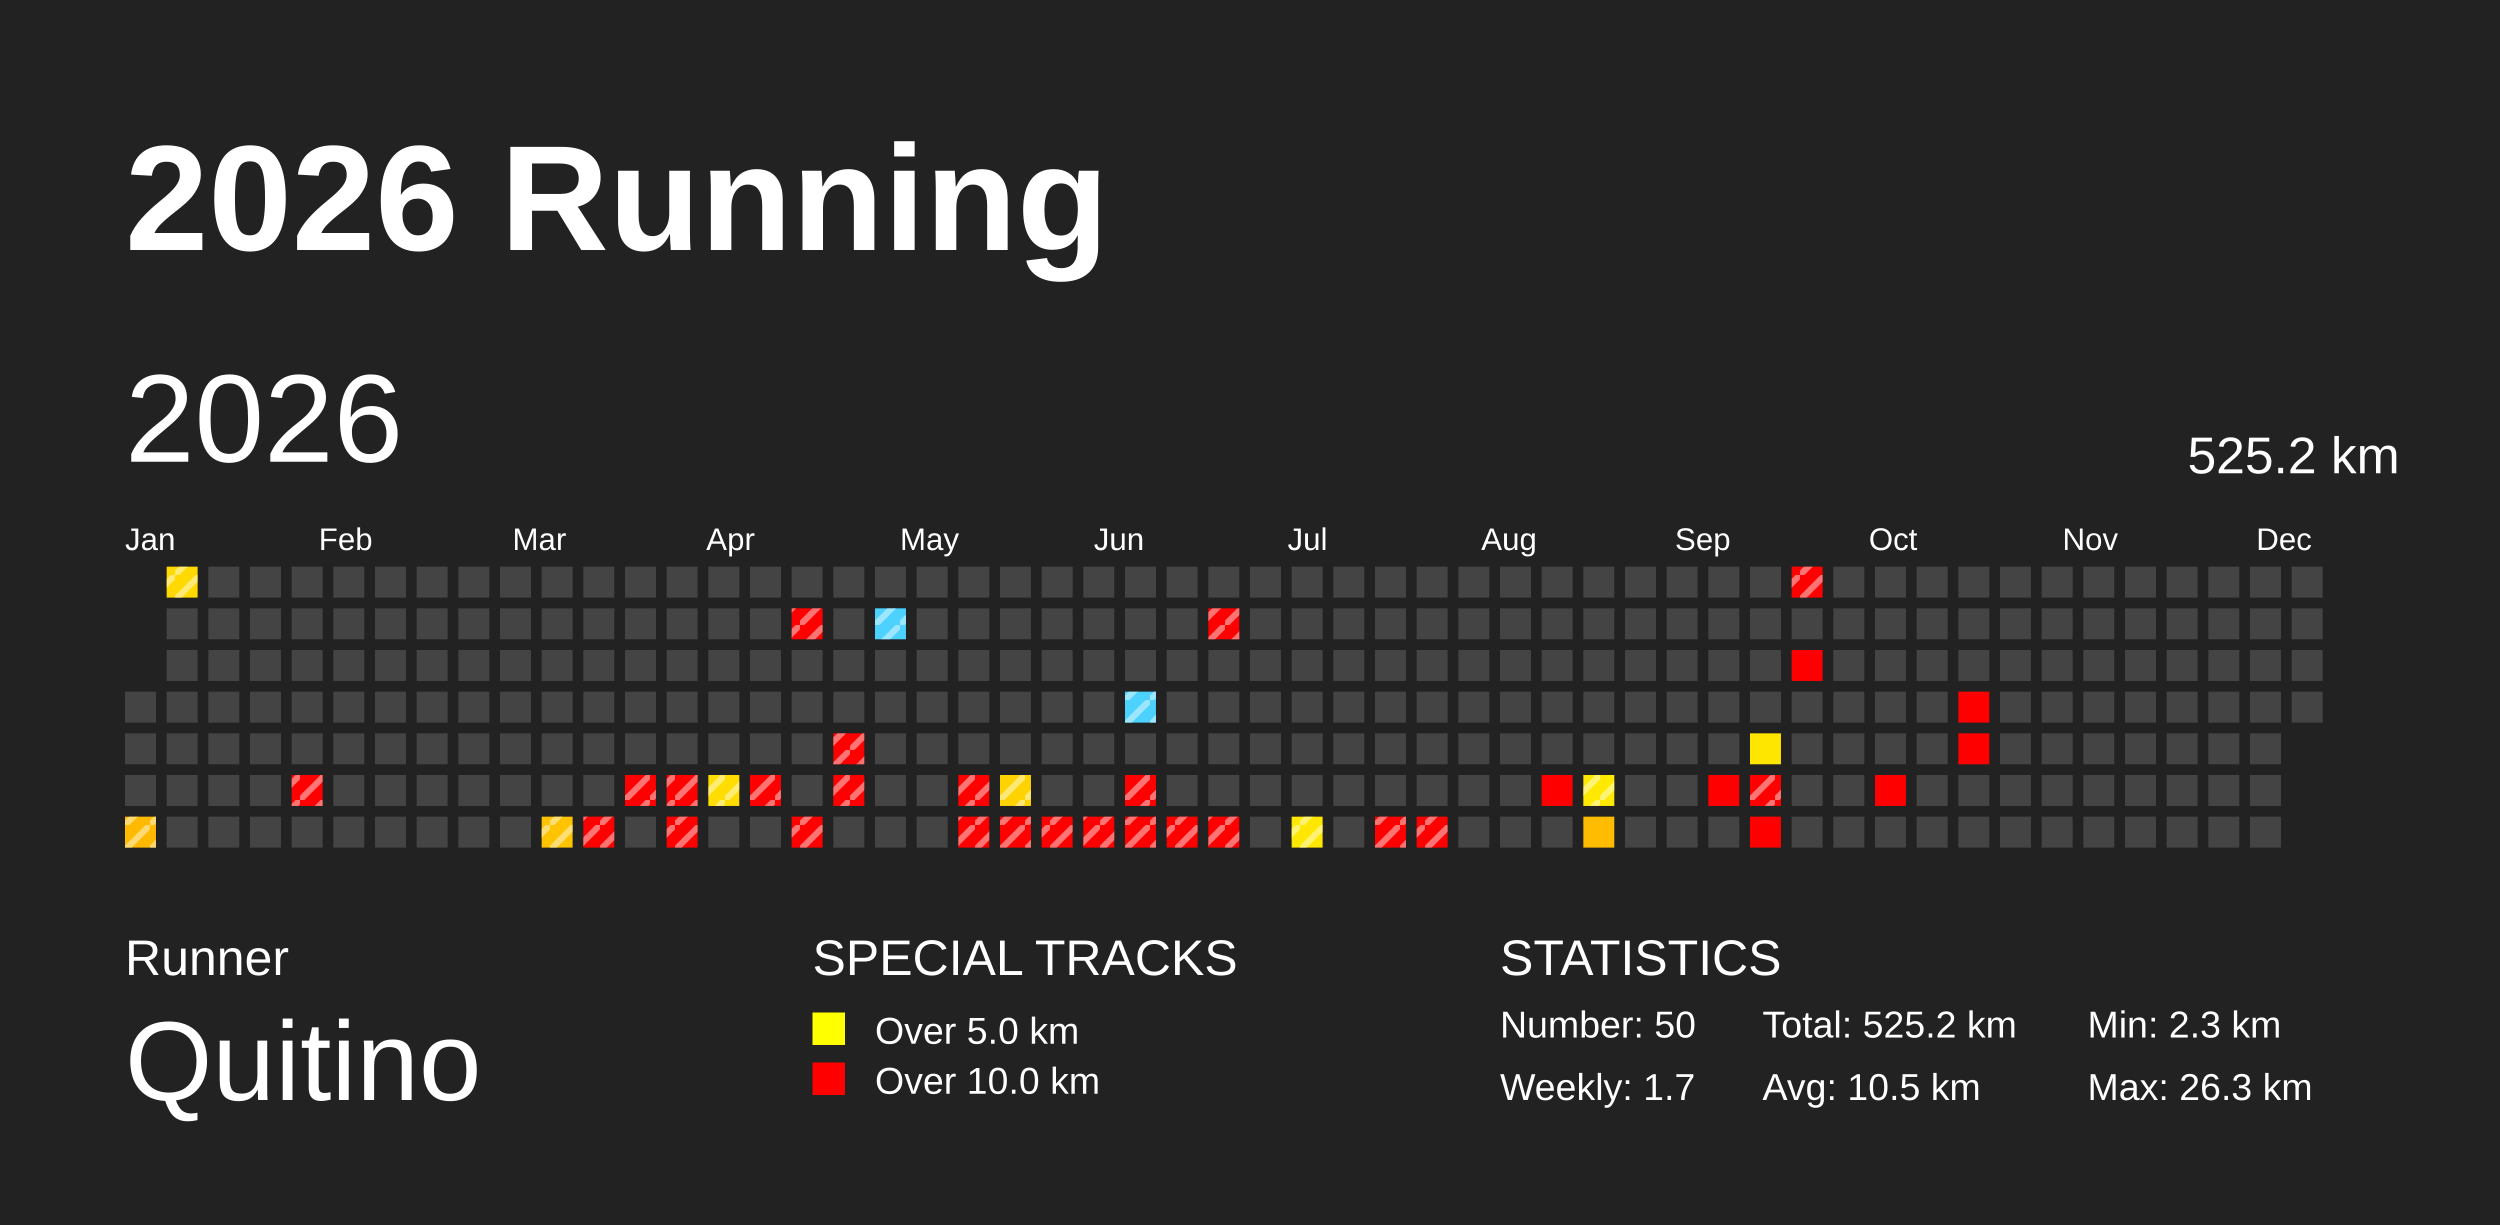
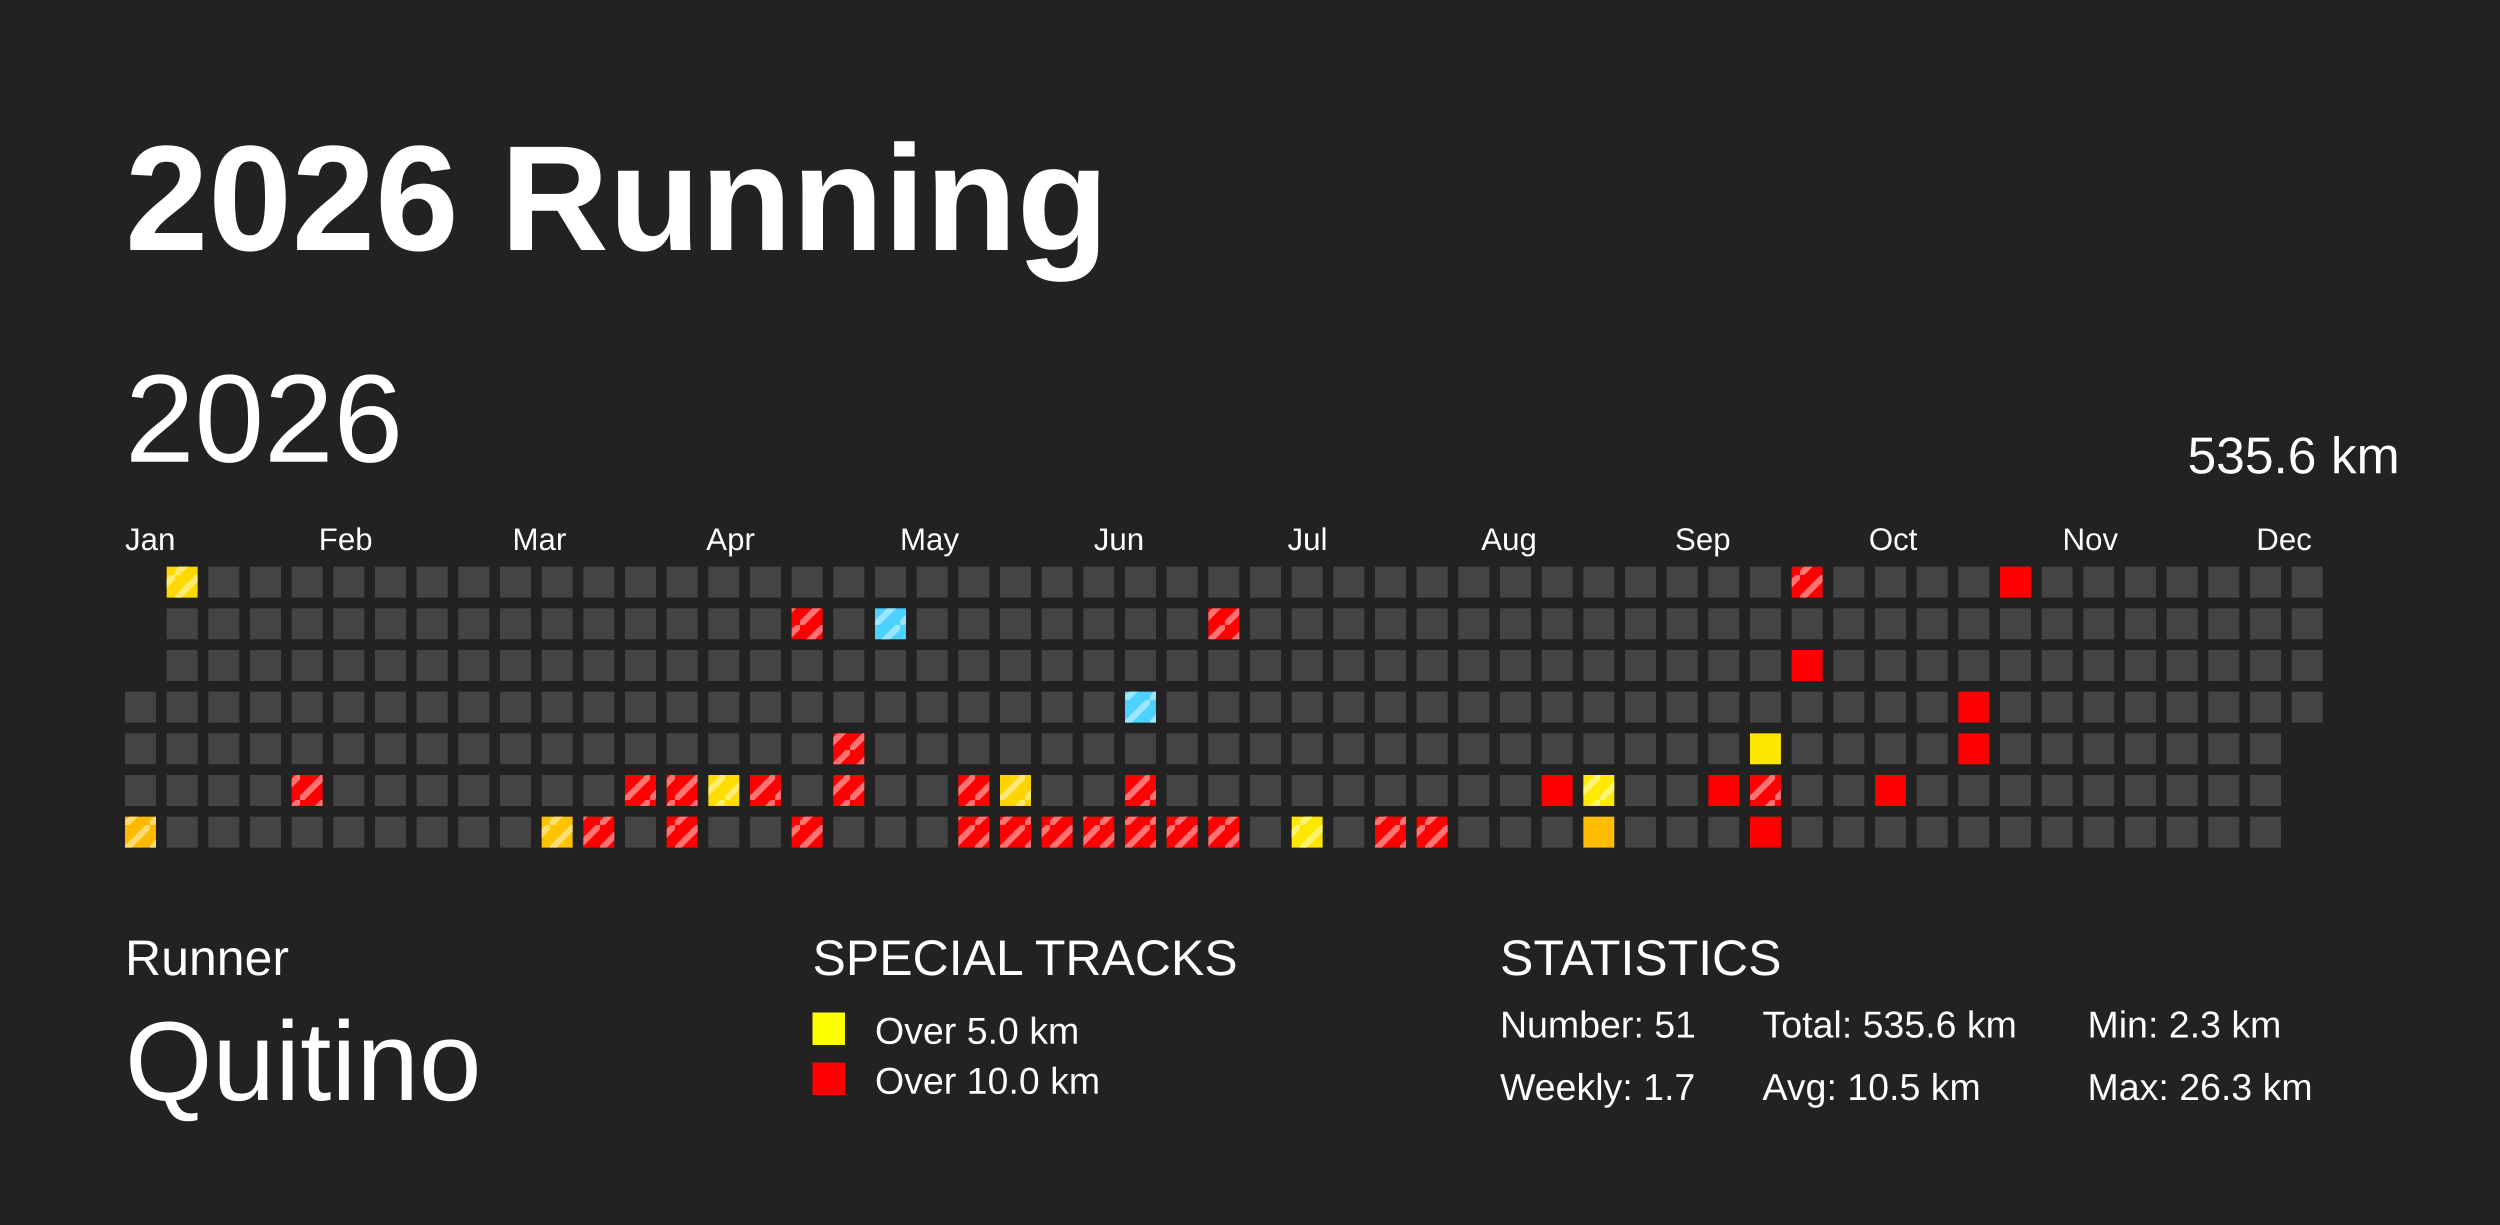
<svg xmlns="http://www.w3.org/2000/svg" baseProfile="full" height="98mm" version="1.1" viewBox="0,0,200,98" width="200mm">
  <defs>
    <pattern height="2" id="indoor-stripe" patternUnits="userSpaceOnUse" width="2">
      <line stroke="white" stroke-opacity="0.45" stroke-width="0.5" x1="0" x2="2" y1="2" y2="0" />
    </pattern>
  </defs>
  <rect fill="#222222" height="98" width="200" x="0" y="0" />
  <text fill="#FFFFFF" style="font-size:12px; font-family:Arial; font-weight:bold;" x="10" y="20">2026 Running</text>
  <text fill="#FFFFFF" style="font-size:4px; font-family:Arial" x="10" y="78">Runner</text>
  <text fill="#FFFFFF" style="font-size:9px; font-family:Arial" x="10" y="88">Quitino</text>
  <text fill="#FFFFFF" style="font-size:4px; font-family:Arial" x="65" y="78">SPECIAL TRACKS</text>
  <rect fill="yellow" height="2.6" width="2.6" x="65" y="81" />
  <text fill="#FFFFFF" style="font-size:3px; font-family:Arial" x="70" y="83.5">Over 5.0 km</text>
  <rect fill="red" height="2.6" width="2.6" x="65" y="85" />
  <text fill="#FFFFFF" style="font-size:3px; font-family:Arial" x="70" y="87.5">Over 10.0 km</text>
  <text fill="#FFFFFF" style="font-size:4px; font-family:Arial" x="120" y="78">STATISTICS</text>
-   <text fill="#FFFFFF" style="font-size:3px; font-family:Arial" x="120" y="83">Number: 50</text>
+   <text fill="#FFFFFF" style="font-size:3px; font-family:Arial" x="120" y="83">Number: 51</text>
  <text fill="#FFFFFF" style="font-size:3px; font-family:Arial" x="120" y="88">Weekly: 1.7</text>
-   <text fill="#FFFFFF" style="font-size:3px; font-family:Arial" x="141" y="83">Total: 525.2 km</text>
+   <text fill="#FFFFFF" style="font-size:3px; font-family:Arial" x="141" y="83">Total: 535.6 km</text>
  <text fill="#FFFFFF" style="font-size:3px; font-family:Arial" x="141" y="88">Avg: 10.5 km</text>
  <text fill="#FFFFFF" style="font-size:3px; font-family:Arial" x="167" y="83">Min: 2.3 km</text>
  <text fill="#FFFFFF" style="font-size:3px; font-family:Arial" x="167" y="88">Max: 26.3 km</text>
  <text dominant-baseline="hanging" fill="#FFFFFF" style="font-size:10.0px; font-family:Arial;" x="10" y="30">2026</text>
-   <text dominant-baseline="hanging" fill="#FFFFFF" style="font-size:4.125px; font-family:Arial;" x="175" y="35">525.2 km</text>
+   <text dominant-baseline="hanging" fill="#FFFFFF" style="font-size:4.125px; font-family:Arial;" x="175" y="35">535.6 km</text>
  <text fill="#FFFFFF" style="font-size:2.5px; font-family:Arial" x="10.0" y="44">Jan</text>
  <text fill="#FFFFFF" style="font-size:2.5px; font-family:Arial" x="25.5" y="44">Feb</text>
  <text fill="#FFFFFF" style="font-size:2.5px; font-family:Arial" x="41.0" y="44">Mar</text>
  <text fill="#FFFFFF" style="font-size:2.5px; font-family:Arial" x="56.5" y="44">Apr</text>
  <text fill="#FFFFFF" style="font-size:2.5px; font-family:Arial" x="72.0" y="44">May</text>
  <text fill="#FFFFFF" style="font-size:2.5px; font-family:Arial" x="87.5" y="44">Jun</text>
  <text fill="#FFFFFF" style="font-size:2.5px; font-family:Arial" x="103.0" y="44">Jul</text>
  <text fill="#FFFFFF" style="font-size:2.5px; font-family:Arial" x="118.5" y="44">Aug</text>
  <text fill="#FFFFFF" style="font-size:2.5px; font-family:Arial" x="134.0" y="44">Sep</text>
  <text fill="#FFFFFF" style="font-size:2.5px; font-family:Arial" x="149.5" y="44">Oct</text>
  <text fill="#FFFFFF" style="font-size:2.5px; font-family:Arial" x="165.0" y="44">Nov</text>
  <text fill="#FFFFFF" style="font-size:2.5px; font-family:Arial" x="180.5" y="44">Dec</text>
  <rect fill="#444444" height="2.476" width="2.476" x="10" y="55.333" />
  <rect fill="#444444" height="2.476" width="2.476" x="10" y="58.667" />
  <rect fill="#444444" height="2.476" width="2.476" x="10" y="62" />
  <rect fill="#ffba00" height="2.476" width="2.476" x="10" y="65.333" />
  <rect fill="url(#indoor-stripe)" height="2.476" width="2.476" x="10" y="65.333" />
  <rect fill="#ffd900" height="2.476" width="2.476" x="13.333" y="45.333" />
  <rect fill="url(#indoor-stripe)" height="2.476" width="2.476" x="13.333" y="45.333" />
  <rect fill="#444444" height="2.476" width="2.476" x="13.333" y="48.667" />
  <rect fill="#444444" height="2.476" width="2.476" x="13.333" y="52" />
  <rect fill="#444444" height="2.476" width="2.476" x="13.333" y="55.333" />
  <rect fill="#444444" height="2.476" width="2.476" x="13.333" y="58.667" />
  <rect fill="#444444" height="2.476" width="2.476" x="13.333" y="62" />
  <rect fill="#444444" height="2.476" width="2.476" x="13.333" y="65.333" />
  <rect fill="#444444" height="2.476" width="2.476" x="16.667" y="45.333" />
  <rect fill="#444444" height="2.476" width="2.476" x="16.667" y="48.667" />
  <rect fill="#444444" height="2.476" width="2.476" x="16.667" y="52" />
  <rect fill="#444444" height="2.476" width="2.476" x="16.667" y="55.333" />
  <rect fill="#444444" height="2.476" width="2.476" x="16.667" y="58.667" />
  <rect fill="#444444" height="2.476" width="2.476" x="16.667" y="62" />
  <rect fill="#444444" height="2.476" width="2.476" x="16.667" y="65.333" />
  <rect fill="#444444" height="2.476" width="2.476" x="20.0" y="45.333" />
  <rect fill="#444444" height="2.476" width="2.476" x="20.0" y="48.667" />
  <rect fill="#444444" height="2.476" width="2.476" x="20.0" y="52" />
  <rect fill="#444444" height="2.476" width="2.476" x="20.0" y="55.333" />
  <rect fill="#444444" height="2.476" width="2.476" x="20.0" y="58.667" />
  <rect fill="#444444" height="2.476" width="2.476" x="20.0" y="62" />
  <rect fill="#444444" height="2.476" width="2.476" x="20.0" y="65.333" />
  <rect fill="#444444" height="2.476" width="2.476" x="23.333" y="45.333" />
  <rect fill="#444444" height="2.476" width="2.476" x="23.333" y="48.667" />
  <rect fill="#444444" height="2.476" width="2.476" x="23.333" y="52" />
  <rect fill="#444444" height="2.476" width="2.476" x="23.333" y="55.333" />
  <rect fill="#444444" height="2.476" width="2.476" x="23.333" y="58.667" />
  <rect fill="red" height="2.476" width="2.476" x="23.333" y="62" />
  <rect fill="url(#indoor-stripe)" height="2.476" width="2.476" x="23.333" y="62" />
  <rect fill="#444444" height="2.476" width="2.476" x="23.333" y="65.333" />
  <rect fill="#444444" height="2.476" width="2.476" x="26.667" y="45.333" />
  <rect fill="#444444" height="2.476" width="2.476" x="26.667" y="48.667" />
  <rect fill="#444444" height="2.476" width="2.476" x="26.667" y="52" />
  <rect fill="#444444" height="2.476" width="2.476" x="26.667" y="55.333" />
  <rect fill="#444444" height="2.476" width="2.476" x="26.667" y="58.667" />
  <rect fill="#444444" height="2.476" width="2.476" x="26.667" y="62" />
  <rect fill="#444444" height="2.476" width="2.476" x="26.667" y="65.333" />
  <rect fill="#444444" height="2.476" width="2.476" x="30" y="45.333" />
  <rect fill="#444444" height="2.476" width="2.476" x="30" y="48.667" />
  <rect fill="#444444" height="2.476" width="2.476" x="30" y="52" />
  <rect fill="#444444" height="2.476" width="2.476" x="30" y="55.333" />
  <rect fill="#444444" height="2.476" width="2.476" x="30" y="58.667" />
  <rect fill="#444444" height="2.476" width="2.476" x="30" y="62" />
  <rect fill="#444444" height="2.476" width="2.476" x="30" y="65.333" />
  <rect fill="#444444" height="2.476" width="2.476" x="33.333" y="45.333" />
  <rect fill="#444444" height="2.476" width="2.476" x="33.333" y="48.667" />
  <rect fill="#444444" height="2.476" width="2.476" x="33.333" y="52" />
  <rect fill="#444444" height="2.476" width="2.476" x="33.333" y="55.333" />
  <rect fill="#444444" height="2.476" width="2.476" x="33.333" y="58.667" />
  <rect fill="#444444" height="2.476" width="2.476" x="33.333" y="62" />
  <rect fill="#444444" height="2.476" width="2.476" x="33.333" y="65.333" />
  <rect fill="#444444" height="2.476" width="2.476" x="36.667" y="45.333" />
  <rect fill="#444444" height="2.476" width="2.476" x="36.667" y="48.667" />
  <rect fill="#444444" height="2.476" width="2.476" x="36.667" y="52" />
  <rect fill="#444444" height="2.476" width="2.476" x="36.667" y="55.333" />
  <rect fill="#444444" height="2.476" width="2.476" x="36.667" y="58.667" />
  <rect fill="#444444" height="2.476" width="2.476" x="36.667" y="62" />
  <rect fill="#444444" height="2.476" width="2.476" x="36.667" y="65.333" />
  <rect fill="#444444" height="2.476" width="2.476" x="40.0" y="45.333" />
  <rect fill="#444444" height="2.476" width="2.476" x="40.0" y="48.667" />
  <rect fill="#444444" height="2.476" width="2.476" x="40.0" y="52" />
  <rect fill="#444444" height="2.476" width="2.476" x="40.0" y="55.333" />
  <rect fill="#444444" height="2.476" width="2.476" x="40.0" y="58.667" />
  <rect fill="#444444" height="2.476" width="2.476" x="40.0" y="62" />
  <rect fill="#444444" height="2.476" width="2.476" x="40.0" y="65.333" />
  <rect fill="#444444" height="2.476" width="2.476" x="43.333" y="45.333" />
  <rect fill="#444444" height="2.476" width="2.476" x="43.333" y="48.667" />
  <rect fill="#444444" height="2.476" width="2.476" x="43.333" y="52" />
  <rect fill="#444444" height="2.476" width="2.476" x="43.333" y="55.333" />
  <rect fill="#444444" height="2.476" width="2.476" x="43.333" y="58.667" />
  <rect fill="#444444" height="2.476" width="2.476" x="43.333" y="62" />
  <rect fill="#ffc300" height="2.476" width="2.476" x="43.333" y="65.333" />
  <rect fill="url(#indoor-stripe)" height="2.476" width="2.476" x="43.333" y="65.333" />
  <rect fill="#444444" height="2.476" width="2.476" x="46.667" y="45.333" />
  <rect fill="#444444" height="2.476" width="2.476" x="46.667" y="48.667" />
  <rect fill="#444444" height="2.476" width="2.476" x="46.667" y="52" />
  <rect fill="#444444" height="2.476" width="2.476" x="46.667" y="55.333" />
  <rect fill="#444444" height="2.476" width="2.476" x="46.667" y="58.667" />
  <rect fill="#444444" height="2.476" width="2.476" x="46.667" y="62" />
  <rect fill="red" height="2.476" width="2.476" x="46.667" y="65.333" />
  <rect fill="url(#indoor-stripe)" height="2.476" width="2.476" x="46.667" y="65.333" />
  <rect fill="#444444" height="2.476" width="2.476" x="50" y="45.333" />
  <rect fill="#444444" height="2.476" width="2.476" x="50" y="48.667" />
  <rect fill="#444444" height="2.476" width="2.476" x="50" y="52" />
  <rect fill="#444444" height="2.476" width="2.476" x="50" y="55.333" />
  <rect fill="#444444" height="2.476" width="2.476" x="50" y="58.667" />
  <rect fill="red" height="2.476" width="2.476" x="50" y="62" />
  <rect fill="url(#indoor-stripe)" height="2.476" width="2.476" x="50" y="62" />
  <rect fill="#444444" height="2.476" width="2.476" x="50" y="65.333" />
  <rect fill="#444444" height="2.476" width="2.476" x="53.333" y="45.333" />
  <rect fill="#444444" height="2.476" width="2.476" x="53.333" y="48.667" />
  <rect fill="#444444" height="2.476" width="2.476" x="53.333" y="52" />
  <rect fill="#444444" height="2.476" width="2.476" x="53.333" y="55.333" />
  <rect fill="#444444" height="2.476" width="2.476" x="53.333" y="58.667" />
  <rect fill="red" height="2.476" width="2.476" x="53.333" y="62" />
  <rect fill="url(#indoor-stripe)" height="2.476" width="2.476" x="53.333" y="62" />
  <rect fill="red" height="2.476" width="2.476" x="53.333" y="65.333" />
  <rect fill="url(#indoor-stripe)" height="2.476" width="2.476" x="53.333" y="65.333" />
  <rect fill="#444444" height="2.476" width="2.476" x="56.667" y="45.333" />
  <rect fill="#444444" height="2.476" width="2.476" x="56.667" y="48.667" />
  <rect fill="#444444" height="2.476" width="2.476" x="56.667" y="52" />
  <rect fill="#444444" height="2.476" width="2.476" x="56.667" y="55.333" />
  <rect fill="#444444" height="2.476" width="2.476" x="56.667" y="58.667" />
  <rect fill="#ffdd00" height="2.476" width="2.476" x="56.667" y="62" />
  <rect fill="url(#indoor-stripe)" height="2.476" width="2.476" x="56.667" y="62" />
  <rect fill="#444444" height="2.476" width="2.476" x="56.667" y="65.333" />
  <rect fill="#444444" height="2.476" width="2.476" x="60" y="45.333" />
  <rect fill="#444444" height="2.476" width="2.476" x="60" y="48.667" />
  <rect fill="#444444" height="2.476" width="2.476" x="60" y="52" />
  <rect fill="#444444" height="2.476" width="2.476" x="60" y="55.333" />
  <rect fill="#444444" height="2.476" width="2.476" x="60" y="58.667" />
  <rect fill="red" height="2.476" width="2.476" x="60" y="62" />
  <rect fill="url(#indoor-stripe)" height="2.476" width="2.476" x="60" y="62" />
  <rect fill="#444444" height="2.476" width="2.476" x="60" y="65.333" />
  <rect fill="#444444" height="2.476" width="2.476" x="63.333" y="45.333" />
  <rect fill="red" height="2.476" width="2.476" x="63.333" y="48.667" />
  <rect fill="url(#indoor-stripe)" height="2.476" width="2.476" x="63.333" y="48.667" />
  <rect fill="#444444" height="2.476" width="2.476" x="63.333" y="52" />
  <rect fill="#444444" height="2.476" width="2.476" x="63.333" y="55.333" />
  <rect fill="#444444" height="2.476" width="2.476" x="63.333" y="58.667" />
  <rect fill="#444444" height="2.476" width="2.476" x="63.333" y="62" />
  <rect fill="red" height="2.476" width="2.476" x="63.333" y="65.333" />
  <rect fill="url(#indoor-stripe)" height="2.476" width="2.476" x="63.333" y="65.333" />
  <rect fill="#444444" height="2.476" width="2.476" x="66.667" y="45.333" />
  <rect fill="#444444" height="2.476" width="2.476" x="66.667" y="48.667" />
  <rect fill="#444444" height="2.476" width="2.476" x="66.667" y="52" />
  <rect fill="#444444" height="2.476" width="2.476" x="66.667" y="55.333" />
  <rect fill="red" height="2.476" width="2.476" x="66.667" y="58.667" />
  <rect fill="url(#indoor-stripe)" height="2.476" width="2.476" x="66.667" y="58.667" />
  <rect fill="red" height="2.476" width="2.476" x="66.667" y="62" />
  <rect fill="url(#indoor-stripe)" height="2.476" width="2.476" x="66.667" y="62" />
  <rect fill="#444444" height="2.476" width="2.476" x="66.667" y="65.333" />
  <rect fill="#444444" height="2.476" width="2.476" x="70" y="45.333" />
  <rect fill="#4dd2ff" height="2.476" width="2.476" x="70" y="48.667" />
  <rect fill="url(#indoor-stripe)" height="2.476" width="2.476" x="70" y="48.667" />
  <rect fill="#444444" height="2.476" width="2.476" x="70" y="52" />
  <rect fill="#444444" height="2.476" width="2.476" x="70" y="55.333" />
  <rect fill="#444444" height="2.476" width="2.476" x="70" y="58.667" />
  <rect fill="#444444" height="2.476" width="2.476" x="70" y="62" />
  <rect fill="#444444" height="2.476" width="2.476" x="70" y="65.333" />
  <rect fill="#444444" height="2.476" width="2.476" x="73.333" y="45.333" />
  <rect fill="#444444" height="2.476" width="2.476" x="73.333" y="48.667" />
  <rect fill="#444444" height="2.476" width="2.476" x="73.333" y="52" />
  <rect fill="#444444" height="2.476" width="2.476" x="73.333" y="55.333" />
  <rect fill="#444444" height="2.476" width="2.476" x="73.333" y="58.667" />
  <rect fill="#444444" height="2.476" width="2.476" x="73.333" y="62" />
  <rect fill="#444444" height="2.476" width="2.476" x="73.333" y="65.333" />
  <rect fill="#444444" height="2.476" width="2.476" x="76.667" y="45.333" />
  <rect fill="#444444" height="2.476" width="2.476" x="76.667" y="48.667" />
  <rect fill="#444444" height="2.476" width="2.476" x="76.667" y="52" />
  <rect fill="#444444" height="2.476" width="2.476" x="76.667" y="55.333" />
  <rect fill="#444444" height="2.476" width="2.476" x="76.667" y="58.667" />
  <rect fill="red" height="2.476" width="2.476" x="76.667" y="62" />
  <rect fill="url(#indoor-stripe)" height="2.476" width="2.476" x="76.667" y="62" />
  <rect fill="red" height="2.476" width="2.476" x="76.667" y="65.333" />
  <rect fill="url(#indoor-stripe)" height="2.476" width="2.476" x="76.667" y="65.333" />
  <rect fill="#444444" height="2.476" width="2.476" x="80.0" y="45.333" />
  <rect fill="#444444" height="2.476" width="2.476" x="80.0" y="48.667" />
  <rect fill="#444444" height="2.476" width="2.476" x="80.0" y="52" />
  <rect fill="#444444" height="2.476" width="2.476" x="80.0" y="55.333" />
  <rect fill="#444444" height="2.476" width="2.476" x="80.0" y="58.667" />
  <rect fill="#ffd300" height="2.476" width="2.476" x="80.0" y="62" />
  <rect fill="url(#indoor-stripe)" height="2.476" width="2.476" x="80.0" y="62" />
  <rect fill="red" height="2.476" width="2.476" x="80.0" y="65.333" />
  <rect fill="url(#indoor-stripe)" height="2.476" width="2.476" x="80.0" y="65.333" />
  <rect fill="#444444" height="2.476" width="2.476" x="83.333" y="45.333" />
  <rect fill="#444444" height="2.476" width="2.476" x="83.333" y="48.667" />
  <rect fill="#444444" height="2.476" width="2.476" x="83.333" y="52" />
  <rect fill="#444444" height="2.476" width="2.476" x="83.333" y="55.333" />
  <rect fill="#444444" height="2.476" width="2.476" x="83.333" y="58.667" />
  <rect fill="#444444" height="2.476" width="2.476" x="83.333" y="62" />
  <rect fill="red" height="2.476" width="2.476" x="83.333" y="65.333" />
  <rect fill="url(#indoor-stripe)" height="2.476" width="2.476" x="83.333" y="65.333" />
  <rect fill="#444444" height="2.476" width="2.476" x="86.667" y="45.333" />
  <rect fill="#444444" height="2.476" width="2.476" x="86.667" y="48.667" />
  <rect fill="#444444" height="2.476" width="2.476" x="86.667" y="52" />
  <rect fill="#444444" height="2.476" width="2.476" x="86.667" y="55.333" />
  <rect fill="#444444" height="2.476" width="2.476" x="86.667" y="58.667" />
  <rect fill="#444444" height="2.476" width="2.476" x="86.667" y="62" />
  <rect fill="red" height="2.476" width="2.476" x="86.667" y="65.333" />
  <rect fill="url(#indoor-stripe)" height="2.476" width="2.476" x="86.667" y="65.333" />
  <rect fill="#444444" height="2.476" width="2.476" x="90" y="45.333" />
  <rect fill="#444444" height="2.476" width="2.476" x="90" y="48.667" />
  <rect fill="#444444" height="2.476" width="2.476" x="90" y="52" />
  <rect fill="#4dd2ff" height="2.476" width="2.476" x="90" y="55.333" />
  <rect fill="url(#indoor-stripe)" height="2.476" width="2.476" x="90" y="55.333" />
  <rect fill="#444444" height="2.476" width="2.476" x="90" y="58.667" />
  <rect fill="red" height="2.476" width="2.476" x="90" y="62" />
  <rect fill="url(#indoor-stripe)" height="2.476" width="2.476" x="90" y="62" />
  <rect fill="red" height="2.476" width="2.476" x="90" y="65.333" />
  <rect fill="url(#indoor-stripe)" height="2.476" width="2.476" x="90" y="65.333" />
  <rect fill="#444444" height="2.476" width="2.476" x="93.333" y="45.333" />
  <rect fill="#444444" height="2.476" width="2.476" x="93.333" y="48.667" />
  <rect fill="#444444" height="2.476" width="2.476" x="93.333" y="52" />
  <rect fill="#444444" height="2.476" width="2.476" x="93.333" y="55.333" />
  <rect fill="#444444" height="2.476" width="2.476" x="93.333" y="58.667" />
  <rect fill="#444444" height="2.476" width="2.476" x="93.333" y="62" />
  <rect fill="red" height="2.476" width="2.476" x="93.333" y="65.333" />
  <rect fill="url(#indoor-stripe)" height="2.476" width="2.476" x="93.333" y="65.333" />
  <rect fill="#444444" height="2.476" width="2.476" x="96.667" y="45.333" />
  <rect fill="red" height="2.476" width="2.476" x="96.667" y="48.667" />
  <rect fill="url(#indoor-stripe)" height="2.476" width="2.476" x="96.667" y="48.667" />
  <rect fill="#444444" height="2.476" width="2.476" x="96.667" y="52" />
  <rect fill="#444444" height="2.476" width="2.476" x="96.667" y="55.333" />
  <rect fill="#444444" height="2.476" width="2.476" x="96.667" y="58.667" />
  <rect fill="#444444" height="2.476" width="2.476" x="96.667" y="62" />
  <rect fill="red" height="2.476" width="2.476" x="96.667" y="65.333" />
  <rect fill="url(#indoor-stripe)" height="2.476" width="2.476" x="96.667" y="65.333" />
  <rect fill="#444444" height="2.476" width="2.476" x="100" y="45.333" />
  <rect fill="#444444" height="2.476" width="2.476" x="100" y="48.667" />
  <rect fill="#444444" height="2.476" width="2.476" x="100" y="52" />
  <rect fill="#444444" height="2.476" width="2.476" x="100" y="55.333" />
  <rect fill="#444444" height="2.476" width="2.476" x="100" y="58.667" />
  <rect fill="#444444" height="2.476" width="2.476" x="100" y="62" />
  <rect fill="#444444" height="2.476" width="2.476" x="100" y="65.333" />
  <rect fill="#444444" height="2.476" width="2.476" x="103.333" y="45.333" />
  <rect fill="#444444" height="2.476" width="2.476" x="103.333" y="48.667" />
  <rect fill="#444444" height="2.476" width="2.476" x="103.333" y="52" />
  <rect fill="#444444" height="2.476" width="2.476" x="103.333" y="55.333" />
  <rect fill="#444444" height="2.476" width="2.476" x="103.333" y="58.667" />
  <rect fill="#444444" height="2.476" width="2.476" x="103.333" y="62" />
  <rect fill="#ffe700" height="2.476" width="2.476" x="103.333" y="65.333" />
  <rect fill="url(#indoor-stripe)" height="2.476" width="2.476" x="103.333" y="65.333" />
  <rect fill="#444444" height="2.476" width="2.476" x="106.667" y="45.333" />
  <rect fill="#444444" height="2.476" width="2.476" x="106.667" y="48.667" />
  <rect fill="#444444" height="2.476" width="2.476" x="106.667" y="52" />
  <rect fill="#444444" height="2.476" width="2.476" x="106.667" y="55.333" />
  <rect fill="#444444" height="2.476" width="2.476" x="106.667" y="58.667" />
  <rect fill="#444444" height="2.476" width="2.476" x="106.667" y="62" />
  <rect fill="#444444" height="2.476" width="2.476" x="106.667" y="65.333" />
  <rect fill="#444444" height="2.476" width="2.476" x="110" y="45.333" />
  <rect fill="#444444" height="2.476" width="2.476" x="110" y="48.667" />
  <rect fill="#444444" height="2.476" width="2.476" x="110" y="52" />
  <rect fill="#444444" height="2.476" width="2.476" x="110" y="55.333" />
  <rect fill="#444444" height="2.476" width="2.476" x="110" y="58.667" />
  <rect fill="#444444" height="2.476" width="2.476" x="110" y="62" />
  <rect fill="red" height="2.476" width="2.476" x="110" y="65.333" />
  <rect fill="url(#indoor-stripe)" height="2.476" width="2.476" x="110" y="65.333" />
  <rect fill="#444444" height="2.476" width="2.476" x="113.333" y="45.333" />
  <rect fill="#444444" height="2.476" width="2.476" x="113.333" y="48.667" />
  <rect fill="#444444" height="2.476" width="2.476" x="113.333" y="52" />
  <rect fill="#444444" height="2.476" width="2.476" x="113.333" y="55.333" />
  <rect fill="#444444" height="2.476" width="2.476" x="113.333" y="58.667" />
  <rect fill="#444444" height="2.476" width="2.476" x="113.333" y="62" />
  <rect fill="red" height="2.476" width="2.476" x="113.333" y="65.333" />
  <rect fill="url(#indoor-stripe)" height="2.476" width="2.476" x="113.333" y="65.333" />
  <rect fill="#444444" height="2.476" width="2.476" x="116.667" y="45.333" />
  <rect fill="#444444" height="2.476" width="2.476" x="116.667" y="48.667" />
  <rect fill="#444444" height="2.476" width="2.476" x="116.667" y="52" />
  <rect fill="#444444" height="2.476" width="2.476" x="116.667" y="55.333" />
  <rect fill="#444444" height="2.476" width="2.476" x="116.667" y="58.667" />
  <rect fill="#444444" height="2.476" width="2.476" x="116.667" y="62" />
  <rect fill="#444444" height="2.476" width="2.476" x="116.667" y="65.333" />
  <rect fill="#444444" height="2.476" width="2.476" x="120" y="45.333" />
  <rect fill="#444444" height="2.476" width="2.476" x="120" y="48.667" />
  <rect fill="#444444" height="2.476" width="2.476" x="120" y="52" />
  <rect fill="#444444" height="2.476" width="2.476" x="120" y="55.333" />
  <rect fill="#444444" height="2.476" width="2.476" x="120" y="58.667" />
  <rect fill="#444444" height="2.476" width="2.476" x="120" y="62" />
  <rect fill="#444444" height="2.476" width="2.476" x="120" y="65.333" />
  <rect fill="#444444" height="2.476" width="2.476" x="123.333" y="45.333" />
  <rect fill="#444444" height="2.476" width="2.476" x="123.333" y="48.667" />
  <rect fill="#444444" height="2.476" width="2.476" x="123.333" y="52" />
  <rect fill="#444444" height="2.476" width="2.476" x="123.333" y="55.333" />
  <rect fill="#444444" height="2.476" width="2.476" x="123.333" y="58.667" />
  <rect fill="red" height="2.476" width="2.476" x="123.333" y="62" />
  <rect fill="#444444" height="2.476" width="2.476" x="123.333" y="65.333" />
  <rect fill="#444444" height="2.476" width="2.476" x="126.667" y="45.333" />
  <rect fill="#444444" height="2.476" width="2.476" x="126.667" y="48.667" />
  <rect fill="#444444" height="2.476" width="2.476" x="126.667" y="52" />
  <rect fill="#444444" height="2.476" width="2.476" x="126.667" y="55.333" />
  <rect fill="#444444" height="2.476" width="2.476" x="126.667" y="58.667" />
  <rect fill="#ffe900" height="2.476" width="2.476" x="126.667" y="62" />
  <rect fill="url(#indoor-stripe)" height="2.476" width="2.476" x="126.667" y="62" />
  <rect fill="#ffbc00" height="2.476" width="2.476" x="126.667" y="65.333" />
  <rect fill="#444444" height="2.476" width="2.476" x="130" y="45.333" />
  <rect fill="#444444" height="2.476" width="2.476" x="130" y="48.667" />
  <rect fill="#444444" height="2.476" width="2.476" x="130" y="52" />
  <rect fill="#444444" height="2.476" width="2.476" x="130" y="55.333" />
  <rect fill="#444444" height="2.476" width="2.476" x="130" y="58.667" />
  <rect fill="#444444" height="2.476" width="2.476" x="130" y="62" />
  <rect fill="#444444" height="2.476" width="2.476" x="130" y="65.333" />
  <rect fill="#444444" height="2.476" width="2.476" x="133.333" y="45.333" />
  <rect fill="#444444" height="2.476" width="2.476" x="133.333" y="48.667" />
  <rect fill="#444444" height="2.476" width="2.476" x="133.333" y="52" />
  <rect fill="#444444" height="2.476" width="2.476" x="133.333" y="55.333" />
  <rect fill="#444444" height="2.476" width="2.476" x="133.333" y="58.667" />
  <rect fill="#444444" height="2.476" width="2.476" x="133.333" y="62" />
  <rect fill="#444444" height="2.476" width="2.476" x="133.333" y="65.333" />
  <rect fill="#444444" height="2.476" width="2.476" x="136.667" y="45.333" />
  <rect fill="#444444" height="2.476" width="2.476" x="136.667" y="48.667" />
  <rect fill="#444444" height="2.476" width="2.476" x="136.667" y="52" />
  <rect fill="#444444" height="2.476" width="2.476" x="136.667" y="55.333" />
  <rect fill="#444444" height="2.476" width="2.476" x="136.667" y="58.667" />
  <rect fill="red" height="2.476" width="2.476" x="136.667" y="62" />
  <rect fill="#444444" height="2.476" width="2.476" x="136.667" y="65.333" />
  <rect fill="#444444" height="2.476" width="2.476" x="140" y="45.333" />
  <rect fill="#444444" height="2.476" width="2.476" x="140" y="48.667" />
  <rect fill="#444444" height="2.476" width="2.476" x="140" y="52" />
  <rect fill="#444444" height="2.476" width="2.476" x="140" y="55.333" />
  <rect fill="#ffe600" height="2.476" width="2.476" x="140" y="58.667" />
  <rect fill="red" height="2.476" width="2.476" x="140" y="62" />
  <rect fill="url(#indoor-stripe)" height="2.476" width="2.476" x="140" y="62" />
  <rect fill="red" height="2.476" width="2.476" x="140" y="65.333" />
  <rect fill="red" height="2.476" width="2.476" x="143.333" y="45.333" />
  <rect fill="url(#indoor-stripe)" height="2.476" width="2.476" x="143.333" y="45.333" />
  <rect fill="#444444" height="2.476" width="2.476" x="143.333" y="48.667" />
  <rect fill="red" height="2.476" width="2.476" x="143.333" y="52" />
  <rect fill="#444444" height="2.476" width="2.476" x="143.333" y="55.333" />
  <rect fill="#444444" height="2.476" width="2.476" x="143.333" y="58.667" />
  <rect fill="#444444" height="2.476" width="2.476" x="143.333" y="62" />
  <rect fill="#444444" height="2.476" width="2.476" x="143.333" y="65.333" />
  <rect fill="#444444" height="2.476" width="2.476" x="146.667" y="45.333" />
  <rect fill="#444444" height="2.476" width="2.476" x="146.667" y="48.667" />
  <rect fill="#444444" height="2.476" width="2.476" x="146.667" y="52" />
  <rect fill="#444444" height="2.476" width="2.476" x="146.667" y="55.333" />
  <rect fill="#444444" height="2.476" width="2.476" x="146.667" y="58.667" />
  <rect fill="#444444" height="2.476" width="2.476" x="146.667" y="62" />
  <rect fill="#444444" height="2.476" width="2.476" x="146.667" y="65.333" />
  <rect fill="#444444" height="2.476" width="2.476" x="150.0" y="45.333" />
  <rect fill="#444444" height="2.476" width="2.476" x="150.0" y="48.667" />
  <rect fill="#444444" height="2.476" width="2.476" x="150.0" y="52" />
  <rect fill="#444444" height="2.476" width="2.476" x="150.0" y="55.333" />
  <rect fill="#444444" height="2.476" width="2.476" x="150.0" y="58.667" />
  <rect fill="red" height="2.476" width="2.476" x="150.0" y="62" />
  <rect fill="#444444" height="2.476" width="2.476" x="150.0" y="65.333" />
  <rect fill="#444444" height="2.476" width="2.476" x="153.333" y="45.333" />
  <rect fill="#444444" height="2.476" width="2.476" x="153.333" y="48.667" />
  <rect fill="#444444" height="2.476" width="2.476" x="153.333" y="52" />
  <rect fill="#444444" height="2.476" width="2.476" x="153.333" y="55.333" />
  <rect fill="#444444" height="2.476" width="2.476" x="153.333" y="58.667" />
  <rect fill="#444444" height="2.476" width="2.476" x="153.333" y="62" />
  <rect fill="#444444" height="2.476" width="2.476" x="153.333" y="65.333" />
  <rect fill="#444444" height="2.476" width="2.476" x="156.667" y="45.333" />
  <rect fill="#444444" height="2.476" width="2.476" x="156.667" y="48.667" />
  <rect fill="#444444" height="2.476" width="2.476" x="156.667" y="52" />
  <rect fill="red" height="2.476" width="2.476" x="156.667" y="55.333" />
  <rect fill="red" height="2.476" width="2.476" x="156.667" y="58.667" />
  <rect fill="#444444" height="2.476" width="2.476" x="156.667" y="62" />
  <rect fill="#444444" height="2.476" width="2.476" x="156.667" y="65.333" />
-   <rect fill="#444444" height="2.476" width="2.476" x="160" y="45.333" />
+   <rect fill="red" height="2.476" width="2.476" x="160" y="45.333" />
  <rect fill="#444444" height="2.476" width="2.476" x="160" y="48.667" />
  <rect fill="#444444" height="2.476" width="2.476" x="160" y="52" />
  <rect fill="#444444" height="2.476" width="2.476" x="160" y="55.333" />
  <rect fill="#444444" height="2.476" width="2.476" x="160" y="58.667" />
  <rect fill="#444444" height="2.476" width="2.476" x="160" y="62" />
  <rect fill="#444444" height="2.476" width="2.476" x="160" y="65.333" />
  <rect fill="#444444" height="2.476" width="2.476" x="163.333" y="45.333" />
  <rect fill="#444444" height="2.476" width="2.476" x="163.333" y="48.667" />
  <rect fill="#444444" height="2.476" width="2.476" x="163.333" y="52" />
  <rect fill="#444444" height="2.476" width="2.476" x="163.333" y="55.333" />
  <rect fill="#444444" height="2.476" width="2.476" x="163.333" y="58.667" />
  <rect fill="#444444" height="2.476" width="2.476" x="163.333" y="62" />
  <rect fill="#444444" height="2.476" width="2.476" x="163.333" y="65.333" />
  <rect fill="#444444" height="2.476" width="2.476" x="166.667" y="45.333" />
  <rect fill="#444444" height="2.476" width="2.476" x="166.667" y="48.667" />
  <rect fill="#444444" height="2.476" width="2.476" x="166.667" y="52" />
  <rect fill="#444444" height="2.476" width="2.476" x="166.667" y="55.333" />
  <rect fill="#444444" height="2.476" width="2.476" x="166.667" y="58.667" />
  <rect fill="#444444" height="2.476" width="2.476" x="166.667" y="62" />
  <rect fill="#444444" height="2.476" width="2.476" x="166.667" y="65.333" />
  <rect fill="#444444" height="2.476" width="2.476" x="170" y="45.333" />
  <rect fill="#444444" height="2.476" width="2.476" x="170" y="48.667" />
  <rect fill="#444444" height="2.476" width="2.476" x="170" y="52" />
  <rect fill="#444444" height="2.476" width="2.476" x="170" y="55.333" />
  <rect fill="#444444" height="2.476" width="2.476" x="170" y="58.667" />
  <rect fill="#444444" height="2.476" width="2.476" x="170" y="62" />
  <rect fill="#444444" height="2.476" width="2.476" x="170" y="65.333" />
  <rect fill="#444444" height="2.476" width="2.476" x="173.333" y="45.333" />
  <rect fill="#444444" height="2.476" width="2.476" x="173.333" y="48.667" />
  <rect fill="#444444" height="2.476" width="2.476" x="173.333" y="52" />
  <rect fill="#444444" height="2.476" width="2.476" x="173.333" y="55.333" />
  <rect fill="#444444" height="2.476" width="2.476" x="173.333" y="58.667" />
  <rect fill="#444444" height="2.476" width="2.476" x="173.333" y="62" />
  <rect fill="#444444" height="2.476" width="2.476" x="173.333" y="65.333" />
  <rect fill="#444444" height="2.476" width="2.476" x="176.667" y="45.333" />
  <rect fill="#444444" height="2.476" width="2.476" x="176.667" y="48.667" />
  <rect fill="#444444" height="2.476" width="2.476" x="176.667" y="52" />
  <rect fill="#444444" height="2.476" width="2.476" x="176.667" y="55.333" />
  <rect fill="#444444" height="2.476" width="2.476" x="176.667" y="58.667" />
  <rect fill="#444444" height="2.476" width="2.476" x="176.667" y="62" />
  <rect fill="#444444" height="2.476" width="2.476" x="176.667" y="65.333" />
  <rect fill="#444444" height="2.476" width="2.476" x="180" y="45.333" />
  <rect fill="#444444" height="2.476" width="2.476" x="180" y="48.667" />
  <rect fill="#444444" height="2.476" width="2.476" x="180" y="52" />
  <rect fill="#444444" height="2.476" width="2.476" x="180" y="55.333" />
  <rect fill="#444444" height="2.476" width="2.476" x="180" y="58.667" />
  <rect fill="#444444" height="2.476" width="2.476" x="180" y="62" />
  <rect fill="#444444" height="2.476" width="2.476" x="180" y="65.333" />
  <rect fill="#444444" height="2.476" width="2.476" x="183.333" y="45.333" />
  <rect fill="#444444" height="2.476" width="2.476" x="183.333" y="48.667" />
  <rect fill="#444444" height="2.476" width="2.476" x="183.333" y="52" />
  <rect fill="#444444" height="2.476" width="2.476" x="183.333" y="55.333" />
</svg>
